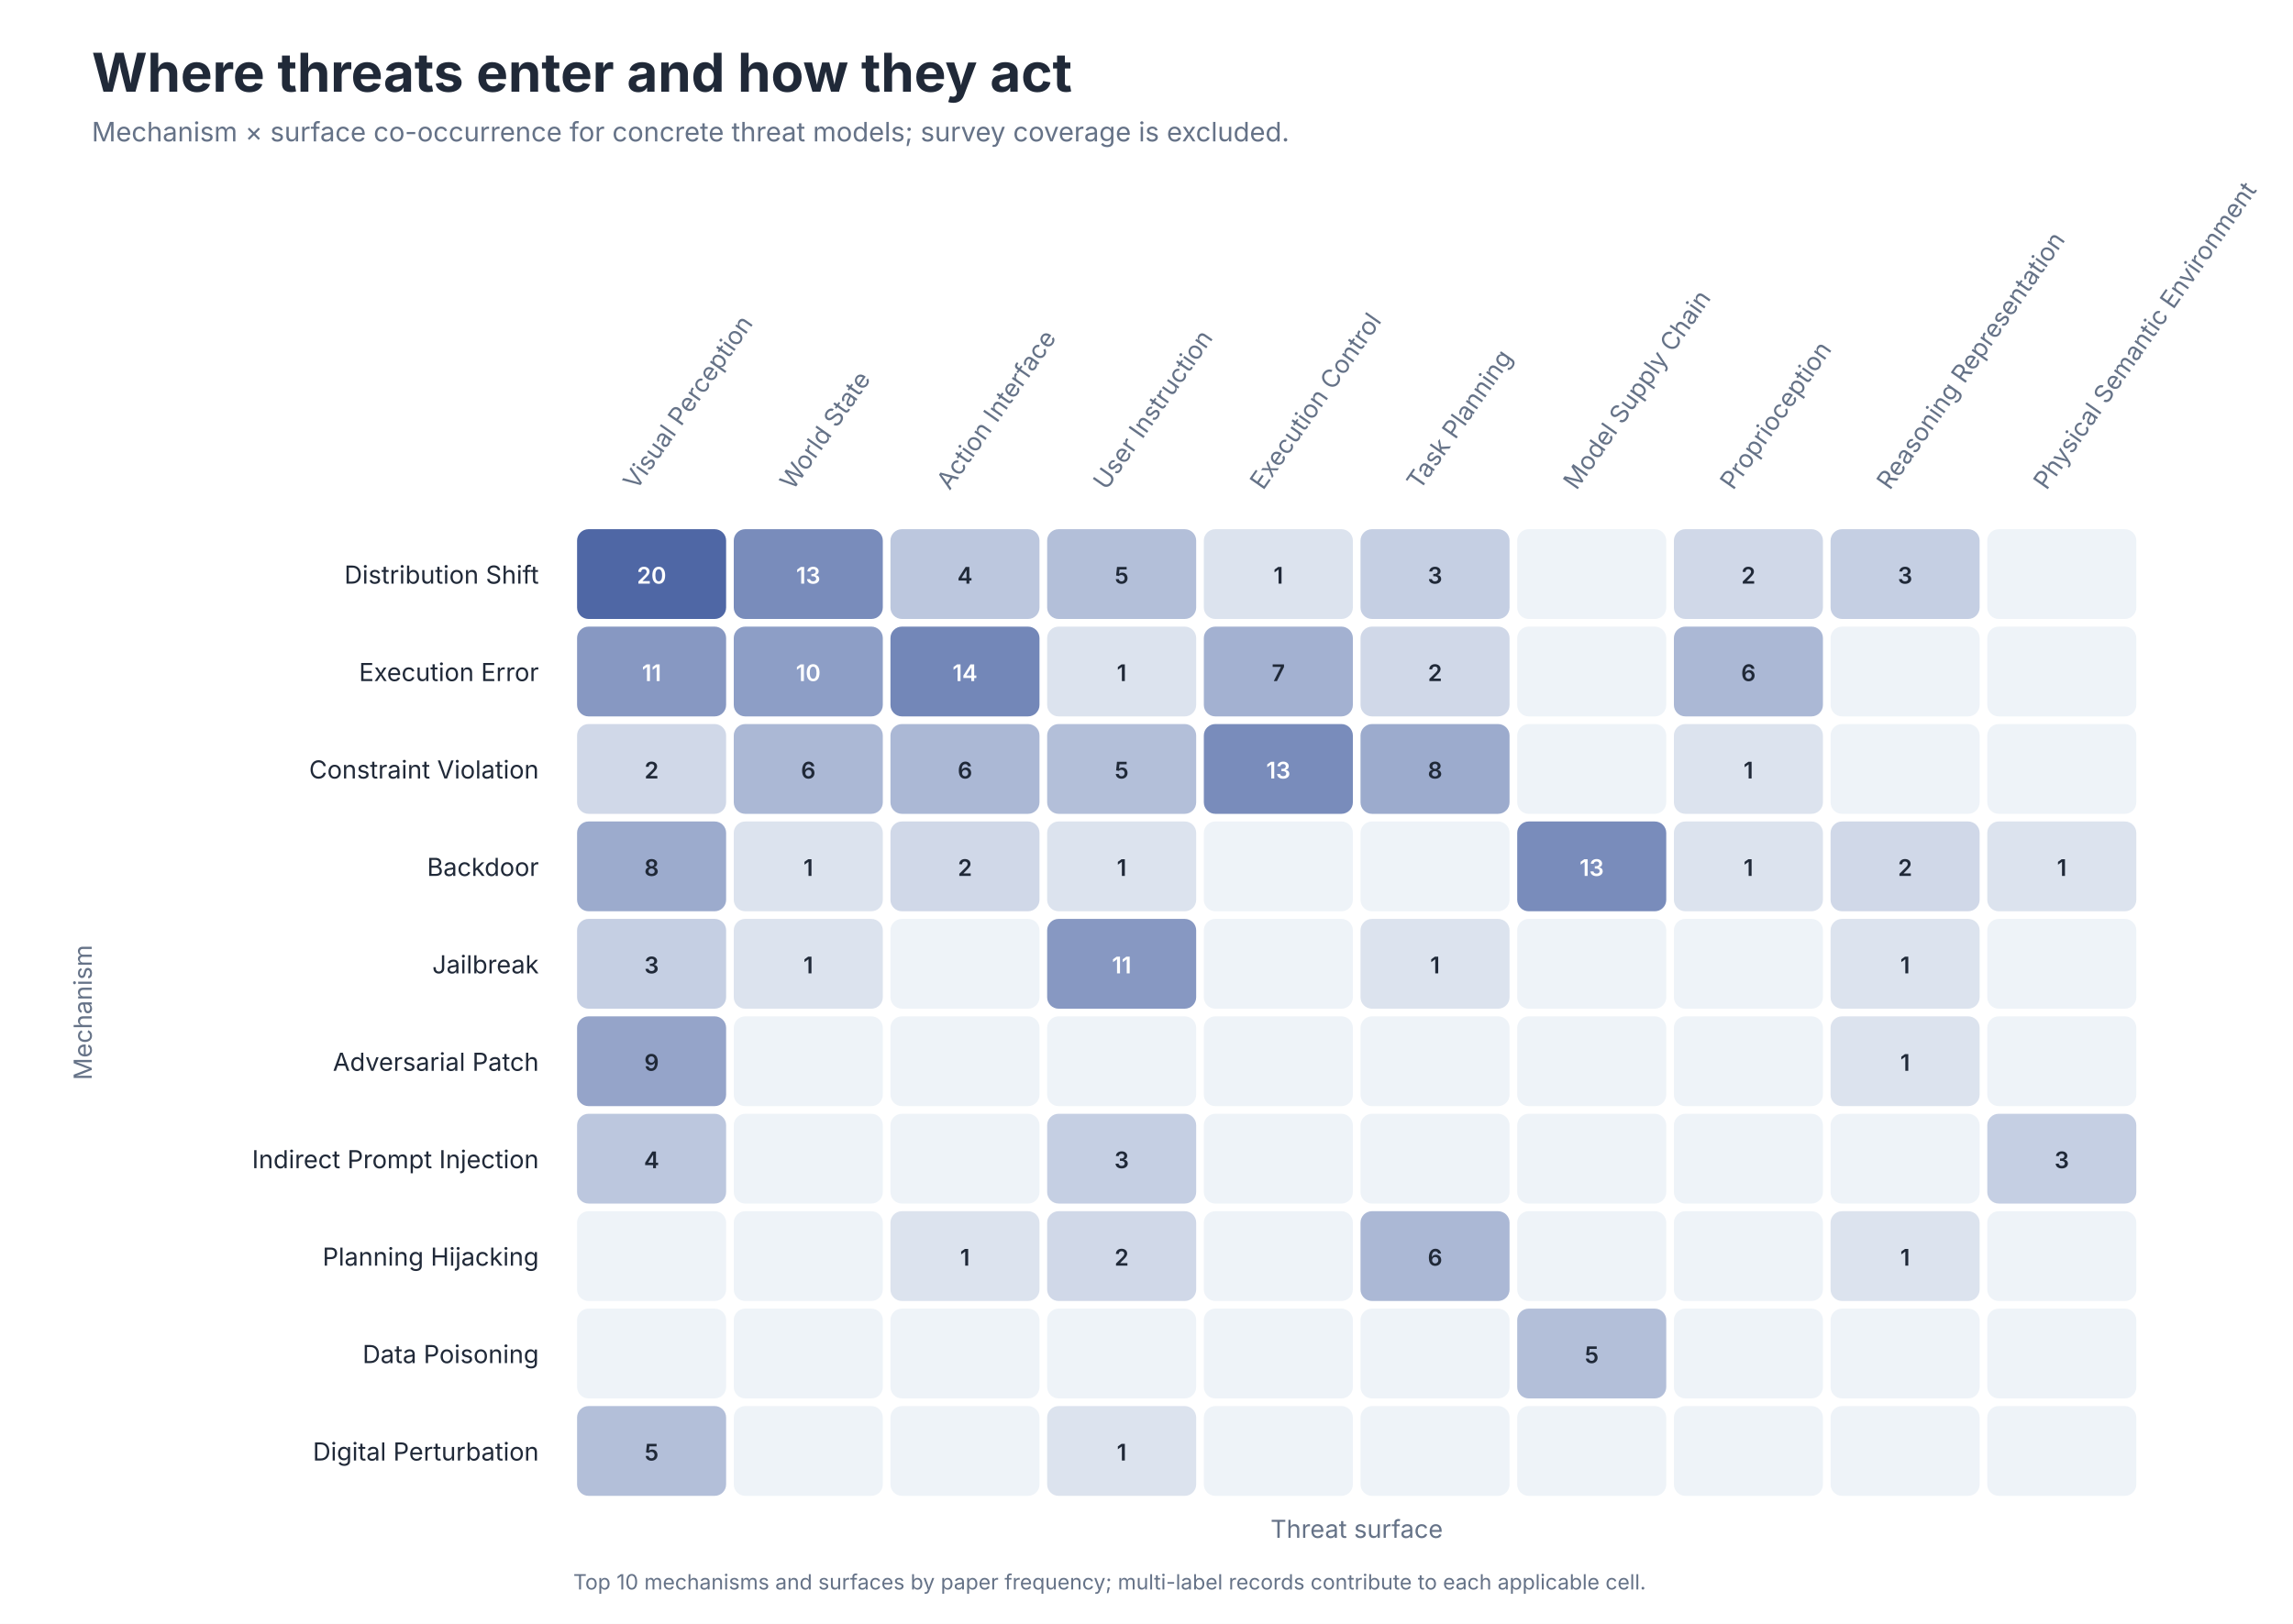
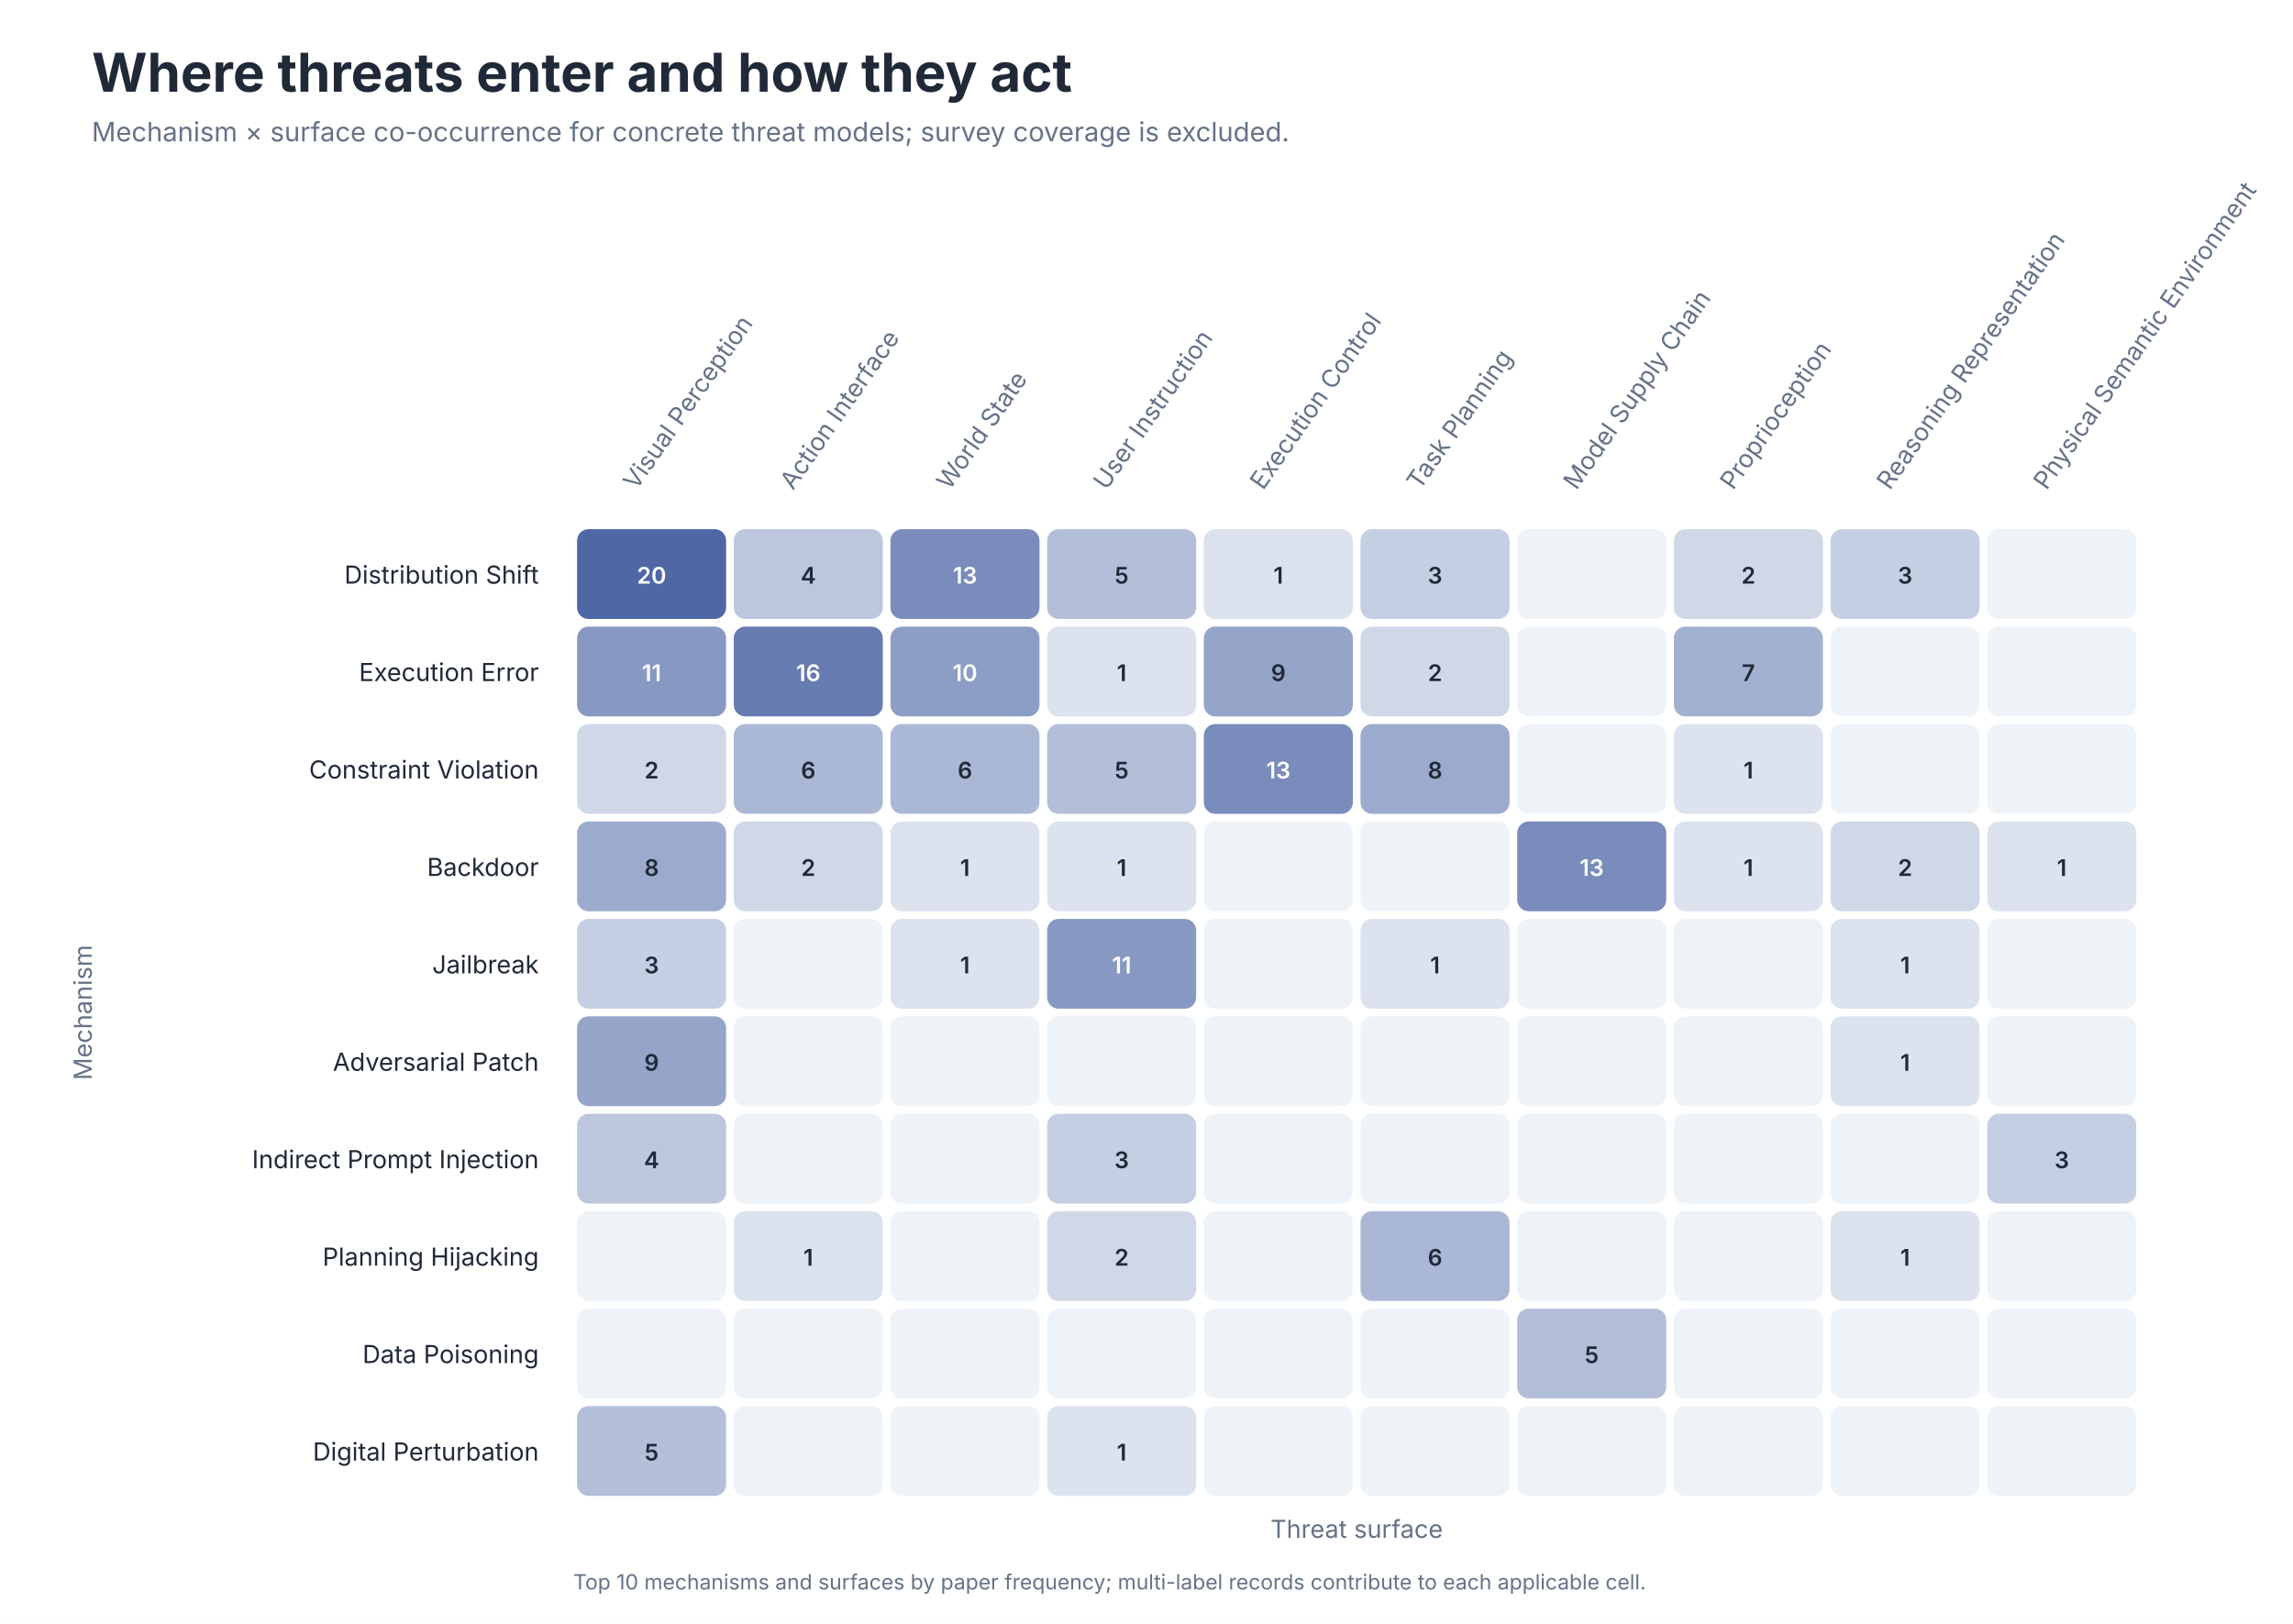
<svg xmlns="http://www.w3.org/2000/svg" role="img" aria-labelledby="title desc" viewBox="0 0 1200 850">
  <style>
text { font-family: -apple-system, BlinkMacSystemFont, 'Segoe UI', sans-serif; }
.title { font-size: 28px; font-weight: 650; fill: #202938; }
.subtitle { font-size: 14px; fill: #657287; }
.axis { font-size: 13px; fill: #657287; }
.label { font-size: 13px; fill: #202938; }
.small { font-size: 11px; fill: #657287; }
</style>
  <rect width="1200" height="850" fill="#FFFFFF" />
  <text class="title" x="48" y="48">Where threats enter and how they act</text>
  <text class="subtitle" x="48" y="74">Mechanism × surface co-occurrence for concrete threat models; survey coverage is excluded.</text>
  <text class="axis" text-anchor="start" transform="translate(333.0 257) rotate(-55)">Visual Perception</text>
-   <text class="axis" text-anchor="start" transform="translate(415.0 257) rotate(-55)">World State</text>
-   <text class="axis" text-anchor="start" transform="translate(497.0 257) rotate(-55)">Action Interface</text>
+   <text class="axis" text-anchor="start" transform="translate(415.0 257) rotate(-55)">Action Interface</text>
+   <text class="axis" text-anchor="start" transform="translate(497.0 257) rotate(-55)">World State</text>
  <text class="axis" text-anchor="start" transform="translate(579.0 257) rotate(-55)">User Instruction</text>
  <text class="axis" text-anchor="start" transform="translate(661.0 257) rotate(-55)">Execution Control</text>
  <text class="axis" text-anchor="start" transform="translate(743.0 257) rotate(-55)">Task Planning</text>
  <text class="axis" text-anchor="start" transform="translate(825.0 257) rotate(-55)">Model Supply Chain</text>
  <text class="axis" text-anchor="start" transform="translate(907.0 257) rotate(-55)">Proprioception</text>
  <text class="axis" text-anchor="start" transform="translate(989.0 257) rotate(-55)">Reasoning Representation</text>
  <text class="axis" text-anchor="start" transform="translate(1071.0 257) rotate(-55)">Physical Semantic Environment</text>
  <text class="label" x="282" y="305.5" text-anchor="end">Distribution Shift</text>
  <rect x="302" y="277" width="78" height="47" rx="6" fill="#4F67A5" />
  <text x="341.0" y="305.5" text-anchor="middle" font-size="12" font-weight="600" fill="#FFFFFF">20</text>
-   <rect x="384" y="277" width="78" height="47" rx="6" fill="#798CBB" />
-   <text x="423.0" y="305.5" text-anchor="middle" font-size="12" font-weight="600" fill="#FFFFFF">13</text>
-   <rect x="466" y="277" width="78" height="47" rx="6" fill="#BCC7DE" />
-   <text x="505.0" y="305.5" text-anchor="middle" font-size="12" font-weight="600" fill="#202938">4</text>
+   <rect x="384" y="277" width="78" height="47" rx="6" fill="#BCC7DE" />
+   <text x="423.0" y="305.5" text-anchor="middle" font-size="12" font-weight="600" fill="#202938">4</text>
+   <rect x="466" y="277" width="78" height="47" rx="6" fill="#798CBB" />
+   <text x="505.0" y="305.5" text-anchor="middle" font-size="12" font-weight="600" fill="#FFFFFF">13</text>
  <rect x="548" y="277" width="78" height="47" rx="6" fill="#B3BFD9" />
  <text x="587.0" y="305.5" text-anchor="middle" font-size="12" font-weight="600" fill="#202938">5</text>
  <rect x="630" y="277" width="78" height="47" rx="6" fill="#DCE3EE" />
  <text x="669.0" y="305.5" text-anchor="middle" font-size="12" font-weight="600" fill="#202938">1</text>
  <rect x="712" y="277" width="78" height="47" rx="6" fill="#C5CFE3" />
  <text x="751.0" y="305.5" text-anchor="middle" font-size="12" font-weight="600" fill="#202938">3</text>
  <rect x="794" y="277" width="78" height="47" rx="6" fill="#EEF3F8" />
  <text x="833.0" y="305.5" text-anchor="middle" font-size="12" font-weight="600" fill="#202938" />
  <rect x="876" y="277" width="78" height="47" rx="6" fill="#D0D8E8" />
  <text x="915.0" y="305.5" text-anchor="middle" font-size="12" font-weight="600" fill="#202938">2</text>
  <rect x="958" y="277" width="78" height="47" rx="6" fill="#C5CFE3" />
  <text x="997.0" y="305.5" text-anchor="middle" font-size="12" font-weight="600" fill="#202938">3</text>
  <rect x="1040" y="277" width="78" height="47" rx="6" fill="#EEF3F8" />
  <text x="1079.0" y="305.5" text-anchor="middle" font-size="12" font-weight="600" fill="#202938" />
  <text class="label" x="282" y="356.5" text-anchor="end">Execution Error</text>
  <rect x="302" y="328" width="78" height="47" rx="6" fill="#8798C2" />
  <text x="341.0" y="356.5" text-anchor="middle" font-size="12" font-weight="600" fill="#FFFFFF">11</text>
-   <rect x="384" y="328" width="78" height="47" rx="6" fill="#8D9EC6" />
-   <text x="423.0" y="356.5" text-anchor="middle" font-size="12" font-weight="600" fill="#FFFFFF">10</text>
-   <rect x="466" y="328" width="78" height="47" rx="6" fill="#7387B8" />
-   <text x="505.0" y="356.5" text-anchor="middle" font-size="12" font-weight="600" fill="#FFFFFF">14</text>
+   <rect x="384" y="328" width="78" height="47" rx="6" fill="#677CB1" />
+   <text x="423.0" y="356.5" text-anchor="middle" font-size="12" font-weight="600" fill="#FFFFFF">16</text>
+   <rect x="466" y="328" width="78" height="47" rx="6" fill="#8D9EC6" />
+   <text x="505.0" y="356.5" text-anchor="middle" font-size="12" font-weight="600" fill="#FFFFFF">10</text>
  <rect x="548" y="328" width="78" height="47" rx="6" fill="#DCE3EE" />
  <text x="587.0" y="356.5" text-anchor="middle" font-size="12" font-weight="600" fill="#202938">1</text>
-   <rect x="630" y="328" width="78" height="47" rx="6" fill="#A3B1D1" />
-   <text x="669.0" y="356.5" text-anchor="middle" font-size="12" font-weight="600" fill="#202938">7</text>
+   <rect x="630" y="328" width="78" height="47" rx="6" fill="#95A4C9" />
+   <text x="669.0" y="356.5" text-anchor="middle" font-size="12" font-weight="600" fill="#202938">9</text>
  <rect x="712" y="328" width="78" height="47" rx="6" fill="#D0D8E8" />
  <text x="751.0" y="356.5" text-anchor="middle" font-size="12" font-weight="600" fill="#202938">2</text>
  <rect x="794" y="328" width="78" height="47" rx="6" fill="#EEF3F8" />
  <text x="833.0" y="356.5" text-anchor="middle" font-size="12" font-weight="600" fill="#202938" />
-   <rect x="876" y="328" width="78" height="47" rx="6" fill="#ABB8D5" />
-   <text x="915.0" y="356.5" text-anchor="middle" font-size="12" font-weight="600" fill="#202938">6</text>
+   <rect x="876" y="328" width="78" height="47" rx="6" fill="#A3B1D1" />
+   <text x="915.0" y="356.5" text-anchor="middle" font-size="12" font-weight="600" fill="#202938">7</text>
  <rect x="958" y="328" width="78" height="47" rx="6" fill="#EEF3F8" />
  <text x="997.0" y="356.5" text-anchor="middle" font-size="12" font-weight="600" fill="#202938" />
  <rect x="1040" y="328" width="78" height="47" rx="6" fill="#EEF3F8" />
  <text x="1079.0" y="356.5" text-anchor="middle" font-size="12" font-weight="600" fill="#202938" />
  <text class="label" x="282" y="407.5" text-anchor="end">Constraint Violation</text>
  <rect x="302" y="379" width="78" height="47" rx="6" fill="#D0D8E8" />
  <text x="341.0" y="407.5" text-anchor="middle" font-size="12" font-weight="600" fill="#202938">2</text>
  <rect x="384" y="379" width="78" height="47" rx="6" fill="#ABB8D5" />
  <text x="423.0" y="407.5" text-anchor="middle" font-size="12" font-weight="600" fill="#202938">6</text>
  <rect x="466" y="379" width="78" height="47" rx="6" fill="#ABB8D5" />
  <text x="505.0" y="407.5" text-anchor="middle" font-size="12" font-weight="600" fill="#202938">6</text>
  <rect x="548" y="379" width="78" height="47" rx="6" fill="#B3BFD9" />
  <text x="587.0" y="407.5" text-anchor="middle" font-size="12" font-weight="600" fill="#202938">5</text>
  <rect x="630" y="379" width="78" height="47" rx="6" fill="#798CBB" />
  <text x="669.0" y="407.5" text-anchor="middle" font-size="12" font-weight="600" fill="#FFFFFF">13</text>
  <rect x="712" y="379" width="78" height="47" rx="6" fill="#9CABCD" />
  <text x="751.0" y="407.5" text-anchor="middle" font-size="12" font-weight="600" fill="#202938">8</text>
  <rect x="794" y="379" width="78" height="47" rx="6" fill="#EEF3F8" />
  <text x="833.0" y="407.5" text-anchor="middle" font-size="12" font-weight="600" fill="#202938" />
  <rect x="876" y="379" width="78" height="47" rx="6" fill="#DCE3EE" />
  <text x="915.0" y="407.5" text-anchor="middle" font-size="12" font-weight="600" fill="#202938">1</text>
  <rect x="958" y="379" width="78" height="47" rx="6" fill="#EEF3F8" />
  <text x="997.0" y="407.5" text-anchor="middle" font-size="12" font-weight="600" fill="#202938" />
  <rect x="1040" y="379" width="78" height="47" rx="6" fill="#EEF3F8" />
  <text x="1079.0" y="407.5" text-anchor="middle" font-size="12" font-weight="600" fill="#202938" />
  <text class="label" x="282" y="458.5" text-anchor="end">Backdoor</text>
  <rect x="302" y="430" width="78" height="47" rx="6" fill="#9CABCD" />
  <text x="341.0" y="458.5" text-anchor="middle" font-size="12" font-weight="600" fill="#202938">8</text>
-   <rect x="384" y="430" width="78" height="47" rx="6" fill="#DCE3EE" />
-   <text x="423.0" y="458.5" text-anchor="middle" font-size="12" font-weight="600" fill="#202938">1</text>
-   <rect x="466" y="430" width="78" height="47" rx="6" fill="#D0D8E8" />
-   <text x="505.0" y="458.5" text-anchor="middle" font-size="12" font-weight="600" fill="#202938">2</text>
+   <rect x="384" y="430" width="78" height="47" rx="6" fill="#D0D8E8" />
+   <text x="423.0" y="458.5" text-anchor="middle" font-size="12" font-weight="600" fill="#202938">2</text>
+   <rect x="466" y="430" width="78" height="47" rx="6" fill="#DCE3EE" />
+   <text x="505.0" y="458.5" text-anchor="middle" font-size="12" font-weight="600" fill="#202938">1</text>
  <rect x="548" y="430" width="78" height="47" rx="6" fill="#DCE3EE" />
  <text x="587.0" y="458.5" text-anchor="middle" font-size="12" font-weight="600" fill="#202938">1</text>
  <rect x="630" y="430" width="78" height="47" rx="6" fill="#EEF3F8" />
  <text x="669.0" y="458.5" text-anchor="middle" font-size="12" font-weight="600" fill="#202938" />
  <rect x="712" y="430" width="78" height="47" rx="6" fill="#EEF3F8" />
  <text x="751.0" y="458.5" text-anchor="middle" font-size="12" font-weight="600" fill="#202938" />
  <rect x="794" y="430" width="78" height="47" rx="6" fill="#798CBB" />
  <text x="833.0" y="458.5" text-anchor="middle" font-size="12" font-weight="600" fill="#FFFFFF">13</text>
  <rect x="876" y="430" width="78" height="47" rx="6" fill="#DCE3EE" />
  <text x="915.0" y="458.5" text-anchor="middle" font-size="12" font-weight="600" fill="#202938">1</text>
  <rect x="958" y="430" width="78" height="47" rx="6" fill="#D0D8E8" />
  <text x="997.0" y="458.5" text-anchor="middle" font-size="12" font-weight="600" fill="#202938">2</text>
  <rect x="1040" y="430" width="78" height="47" rx="6" fill="#DCE3EE" />
  <text x="1079.0" y="458.5" text-anchor="middle" font-size="12" font-weight="600" fill="#202938">1</text>
  <text class="label" x="282" y="509.5" text-anchor="end">Jailbreak</text>
  <rect x="302" y="481" width="78" height="47" rx="6" fill="#C5CFE3" />
  <text x="341.0" y="509.5" text-anchor="middle" font-size="12" font-weight="600" fill="#202938">3</text>
-   <rect x="384" y="481" width="78" height="47" rx="6" fill="#DCE3EE" />
-   <text x="423.0" y="509.5" text-anchor="middle" font-size="12" font-weight="600" fill="#202938">1</text>
-   <rect x="466" y="481" width="78" height="47" rx="6" fill="#EEF3F8" />
-   <text x="505.0" y="509.5" text-anchor="middle" font-size="12" font-weight="600" fill="#202938" />
+   <rect x="384" y="481" width="78" height="47" rx="6" fill="#EEF3F8" />
+   <text x="423.0" y="509.5" text-anchor="middle" font-size="12" font-weight="600" fill="#202938" />
+   <rect x="466" y="481" width="78" height="47" rx="6" fill="#DCE3EE" />
+   <text x="505.0" y="509.5" text-anchor="middle" font-size="12" font-weight="600" fill="#202938">1</text>
  <rect x="548" y="481" width="78" height="47" rx="6" fill="#8798C2" />
  <text x="587.0" y="509.5" text-anchor="middle" font-size="12" font-weight="600" fill="#FFFFFF">11</text>
  <rect x="630" y="481" width="78" height="47" rx="6" fill="#EEF3F8" />
  <text x="669.0" y="509.5" text-anchor="middle" font-size="12" font-weight="600" fill="#202938" />
  <rect x="712" y="481" width="78" height="47" rx="6" fill="#DCE3EE" />
  <text x="751.0" y="509.5" text-anchor="middle" font-size="12" font-weight="600" fill="#202938">1</text>
  <rect x="794" y="481" width="78" height="47" rx="6" fill="#EEF3F8" />
  <text x="833.0" y="509.5" text-anchor="middle" font-size="12" font-weight="600" fill="#202938" />
  <rect x="876" y="481" width="78" height="47" rx="6" fill="#EEF3F8" />
  <text x="915.0" y="509.5" text-anchor="middle" font-size="12" font-weight="600" fill="#202938" />
  <rect x="958" y="481" width="78" height="47" rx="6" fill="#DCE3EE" />
  <text x="997.0" y="509.5" text-anchor="middle" font-size="12" font-weight="600" fill="#202938">1</text>
  <rect x="1040" y="481" width="78" height="47" rx="6" fill="#EEF3F8" />
  <text x="1079.0" y="509.5" text-anchor="middle" font-size="12" font-weight="600" fill="#202938" />
  <text class="label" x="282" y="560.5" text-anchor="end">Adversarial Patch</text>
  <rect x="302" y="532" width="78" height="47" rx="6" fill="#95A4C9" />
  <text x="341.0" y="560.5" text-anchor="middle" font-size="12" font-weight="600" fill="#202938">9</text>
  <rect x="384" y="532" width="78" height="47" rx="6" fill="#EEF3F8" />
  <text x="423.0" y="560.5" text-anchor="middle" font-size="12" font-weight="600" fill="#202938" />
  <rect x="466" y="532" width="78" height="47" rx="6" fill="#EEF3F8" />
  <text x="505.0" y="560.5" text-anchor="middle" font-size="12" font-weight="600" fill="#202938" />
  <rect x="548" y="532" width="78" height="47" rx="6" fill="#EEF3F8" />
  <text x="587.0" y="560.5" text-anchor="middle" font-size="12" font-weight="600" fill="#202938" />
  <rect x="630" y="532" width="78" height="47" rx="6" fill="#EEF3F8" />
  <text x="669.0" y="560.5" text-anchor="middle" font-size="12" font-weight="600" fill="#202938" />
  <rect x="712" y="532" width="78" height="47" rx="6" fill="#EEF3F8" />
  <text x="751.0" y="560.5" text-anchor="middle" font-size="12" font-weight="600" fill="#202938" />
  <rect x="794" y="532" width="78" height="47" rx="6" fill="#EEF3F8" />
  <text x="833.0" y="560.5" text-anchor="middle" font-size="12" font-weight="600" fill="#202938" />
  <rect x="876" y="532" width="78" height="47" rx="6" fill="#EEF3F8" />
  <text x="915.0" y="560.5" text-anchor="middle" font-size="12" font-weight="600" fill="#202938" />
  <rect x="958" y="532" width="78" height="47" rx="6" fill="#DCE3EE" />
  <text x="997.0" y="560.5" text-anchor="middle" font-size="12" font-weight="600" fill="#202938">1</text>
  <rect x="1040" y="532" width="78" height="47" rx="6" fill="#EEF3F8" />
  <text x="1079.0" y="560.5" text-anchor="middle" font-size="12" font-weight="600" fill="#202938" />
  <text class="label" x="282" y="611.5" text-anchor="end">Indirect Prompt Injection</text>
  <rect x="302" y="583" width="78" height="47" rx="6" fill="#BCC7DE" />
  <text x="341.0" y="611.5" text-anchor="middle" font-size="12" font-weight="600" fill="#202938">4</text>
  <rect x="384" y="583" width="78" height="47" rx="6" fill="#EEF3F8" />
  <text x="423.0" y="611.5" text-anchor="middle" font-size="12" font-weight="600" fill="#202938" />
  <rect x="466" y="583" width="78" height="47" rx="6" fill="#EEF3F8" />
  <text x="505.0" y="611.5" text-anchor="middle" font-size="12" font-weight="600" fill="#202938" />
  <rect x="548" y="583" width="78" height="47" rx="6" fill="#C5CFE3" />
  <text x="587.0" y="611.5" text-anchor="middle" font-size="12" font-weight="600" fill="#202938">3</text>
  <rect x="630" y="583" width="78" height="47" rx="6" fill="#EEF3F8" />
  <text x="669.0" y="611.5" text-anchor="middle" font-size="12" font-weight="600" fill="#202938" />
  <rect x="712" y="583" width="78" height="47" rx="6" fill="#EEF3F8" />
  <text x="751.0" y="611.5" text-anchor="middle" font-size="12" font-weight="600" fill="#202938" />
  <rect x="794" y="583" width="78" height="47" rx="6" fill="#EEF3F8" />
  <text x="833.0" y="611.5" text-anchor="middle" font-size="12" font-weight="600" fill="#202938" />
  <rect x="876" y="583" width="78" height="47" rx="6" fill="#EEF3F8" />
  <text x="915.0" y="611.5" text-anchor="middle" font-size="12" font-weight="600" fill="#202938" />
  <rect x="958" y="583" width="78" height="47" rx="6" fill="#EEF3F8" />
  <text x="997.0" y="611.5" text-anchor="middle" font-size="12" font-weight="600" fill="#202938" />
  <rect x="1040" y="583" width="78" height="47" rx="6" fill="#C5CFE3" />
  <text x="1079.0" y="611.5" text-anchor="middle" font-size="12" font-weight="600" fill="#202938">3</text>
  <text class="label" x="282" y="662.5" text-anchor="end">Planning Hijacking</text>
  <rect x="302" y="634" width="78" height="47" rx="6" fill="#EEF3F8" />
  <text x="341.0" y="662.5" text-anchor="middle" font-size="12" font-weight="600" fill="#202938" />
-   <rect x="384" y="634" width="78" height="47" rx="6" fill="#EEF3F8" />
-   <text x="423.0" y="662.5" text-anchor="middle" font-size="12" font-weight="600" fill="#202938" />
-   <rect x="466" y="634" width="78" height="47" rx="6" fill="#DCE3EE" />
-   <text x="505.0" y="662.5" text-anchor="middle" font-size="12" font-weight="600" fill="#202938">1</text>
+   <rect x="384" y="634" width="78" height="47" rx="6" fill="#DCE3EE" />
+   <text x="423.0" y="662.5" text-anchor="middle" font-size="12" font-weight="600" fill="#202938">1</text>
+   <rect x="466" y="634" width="78" height="47" rx="6" fill="#EEF3F8" />
+   <text x="505.0" y="662.5" text-anchor="middle" font-size="12" font-weight="600" fill="#202938" />
  <rect x="548" y="634" width="78" height="47" rx="6" fill="#D0D8E8" />
  <text x="587.0" y="662.5" text-anchor="middle" font-size="12" font-weight="600" fill="#202938">2</text>
  <rect x="630" y="634" width="78" height="47" rx="6" fill="#EEF3F8" />
  <text x="669.0" y="662.5" text-anchor="middle" font-size="12" font-weight="600" fill="#202938" />
  <rect x="712" y="634" width="78" height="47" rx="6" fill="#ABB8D5" />
  <text x="751.0" y="662.5" text-anchor="middle" font-size="12" font-weight="600" fill="#202938">6</text>
  <rect x="794" y="634" width="78" height="47" rx="6" fill="#EEF3F8" />
  <text x="833.0" y="662.5" text-anchor="middle" font-size="12" font-weight="600" fill="#202938" />
  <rect x="876" y="634" width="78" height="47" rx="6" fill="#EEF3F8" />
  <text x="915.0" y="662.5" text-anchor="middle" font-size="12" font-weight="600" fill="#202938" />
  <rect x="958" y="634" width="78" height="47" rx="6" fill="#DCE3EE" />
  <text x="997.0" y="662.5" text-anchor="middle" font-size="12" font-weight="600" fill="#202938">1</text>
  <rect x="1040" y="634" width="78" height="47" rx="6" fill="#EEF3F8" />
  <text x="1079.0" y="662.5" text-anchor="middle" font-size="12" font-weight="600" fill="#202938" />
  <text class="label" x="282" y="713.5" text-anchor="end">Data Poisoning</text>
  <rect x="302" y="685" width="78" height="47" rx="6" fill="#EEF3F8" />
  <text x="341.0" y="713.5" text-anchor="middle" font-size="12" font-weight="600" fill="#202938" />
  <rect x="384" y="685" width="78" height="47" rx="6" fill="#EEF3F8" />
  <text x="423.0" y="713.5" text-anchor="middle" font-size="12" font-weight="600" fill="#202938" />
  <rect x="466" y="685" width="78" height="47" rx="6" fill="#EEF3F8" />
  <text x="505.0" y="713.5" text-anchor="middle" font-size="12" font-weight="600" fill="#202938" />
  <rect x="548" y="685" width="78" height="47" rx="6" fill="#EEF3F8" />
  <text x="587.0" y="713.5" text-anchor="middle" font-size="12" font-weight="600" fill="#202938" />
  <rect x="630" y="685" width="78" height="47" rx="6" fill="#EEF3F8" />
  <text x="669.0" y="713.5" text-anchor="middle" font-size="12" font-weight="600" fill="#202938" />
  <rect x="712" y="685" width="78" height="47" rx="6" fill="#EEF3F8" />
  <text x="751.0" y="713.5" text-anchor="middle" font-size="12" font-weight="600" fill="#202938" />
  <rect x="794" y="685" width="78" height="47" rx="6" fill="#B3BFD9" />
  <text x="833.0" y="713.5" text-anchor="middle" font-size="12" font-weight="600" fill="#202938">5</text>
  <rect x="876" y="685" width="78" height="47" rx="6" fill="#EEF3F8" />
  <text x="915.0" y="713.5" text-anchor="middle" font-size="12" font-weight="600" fill="#202938" />
  <rect x="958" y="685" width="78" height="47" rx="6" fill="#EEF3F8" />
  <text x="997.0" y="713.5" text-anchor="middle" font-size="12" font-weight="600" fill="#202938" />
  <rect x="1040" y="685" width="78" height="47" rx="6" fill="#EEF3F8" />
  <text x="1079.0" y="713.5" text-anchor="middle" font-size="12" font-weight="600" fill="#202938" />
  <text class="label" x="282" y="764.5" text-anchor="end">Digital Perturbation</text>
  <rect x="302" y="736" width="78" height="47" rx="6" fill="#B3BFD9" />
  <text x="341.0" y="764.5" text-anchor="middle" font-size="12" font-weight="600" fill="#202938">5</text>
  <rect x="384" y="736" width="78" height="47" rx="6" fill="#EEF3F8" />
  <text x="423.0" y="764.5" text-anchor="middle" font-size="12" font-weight="600" fill="#202938" />
  <rect x="466" y="736" width="78" height="47" rx="6" fill="#EEF3F8" />
  <text x="505.0" y="764.5" text-anchor="middle" font-size="12" font-weight="600" fill="#202938" />
  <rect x="548" y="736" width="78" height="47" rx="6" fill="#DCE3EE" />
  <text x="587.0" y="764.5" text-anchor="middle" font-size="12" font-weight="600" fill="#202938">1</text>
  <rect x="630" y="736" width="78" height="47" rx="6" fill="#EEF3F8" />
  <text x="669.0" y="764.5" text-anchor="middle" font-size="12" font-weight="600" fill="#202938" />
  <rect x="712" y="736" width="78" height="47" rx="6" fill="#EEF3F8" />
  <text x="751.0" y="764.5" text-anchor="middle" font-size="12" font-weight="600" fill="#202938" />
  <rect x="794" y="736" width="78" height="47" rx="6" fill="#EEF3F8" />
  <text x="833.0" y="764.5" text-anchor="middle" font-size="12" font-weight="600" fill="#202938" />
  <rect x="876" y="736" width="78" height="47" rx="6" fill="#EEF3F8" />
  <text x="915.0" y="764.5" text-anchor="middle" font-size="12" font-weight="600" fill="#202938" />
  <rect x="958" y="736" width="78" height="47" rx="6" fill="#EEF3F8" />
  <text x="997.0" y="764.5" text-anchor="middle" font-size="12" font-weight="600" fill="#202938" />
  <rect x="1040" y="736" width="78" height="47" rx="6" fill="#EEF3F8" />
  <text x="1079.0" y="764.5" text-anchor="middle" font-size="12" font-weight="600" fill="#202938" />
  <text class="axis" x="710" y="805" text-anchor="middle">Threat surface</text>
  <text class="axis" transform="translate(48 530) rotate(-90)" text-anchor="middle">Mechanism</text>
  <text class="small" x="300" y="832">Top 10 mechanisms and surfaces by paper frequency; multi-label records contribute to each applicable cell.</text>
</svg>
